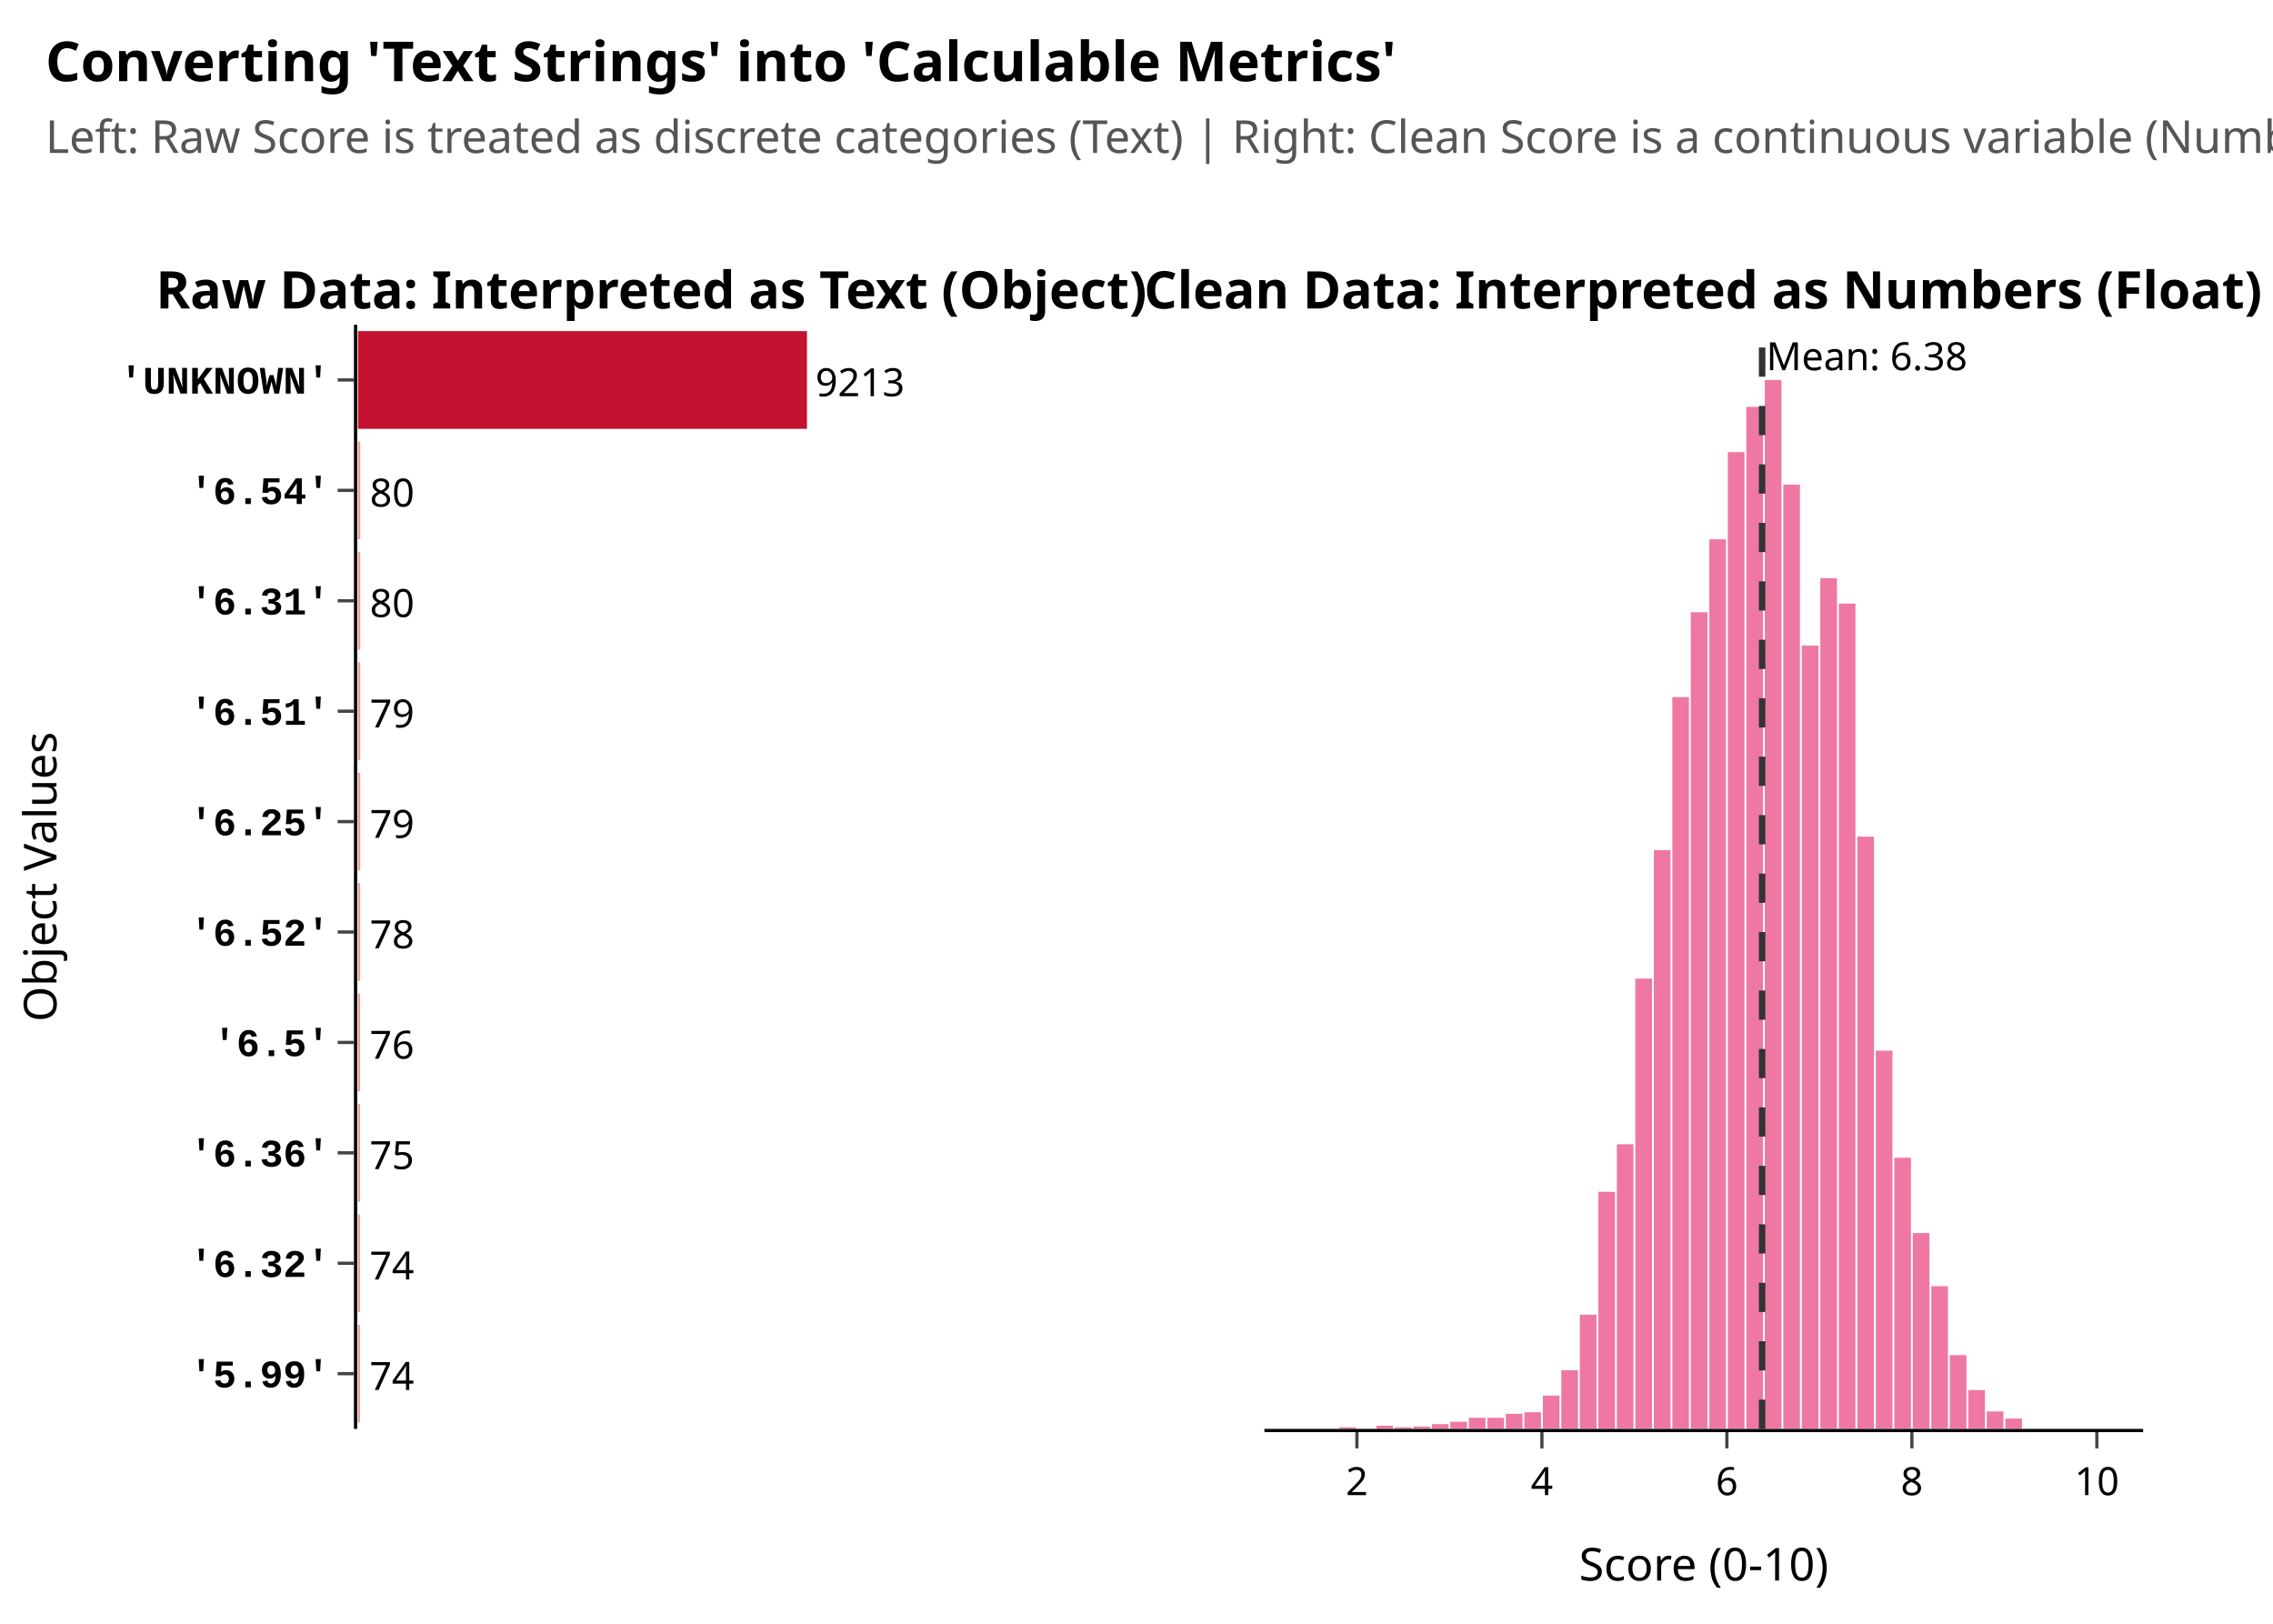
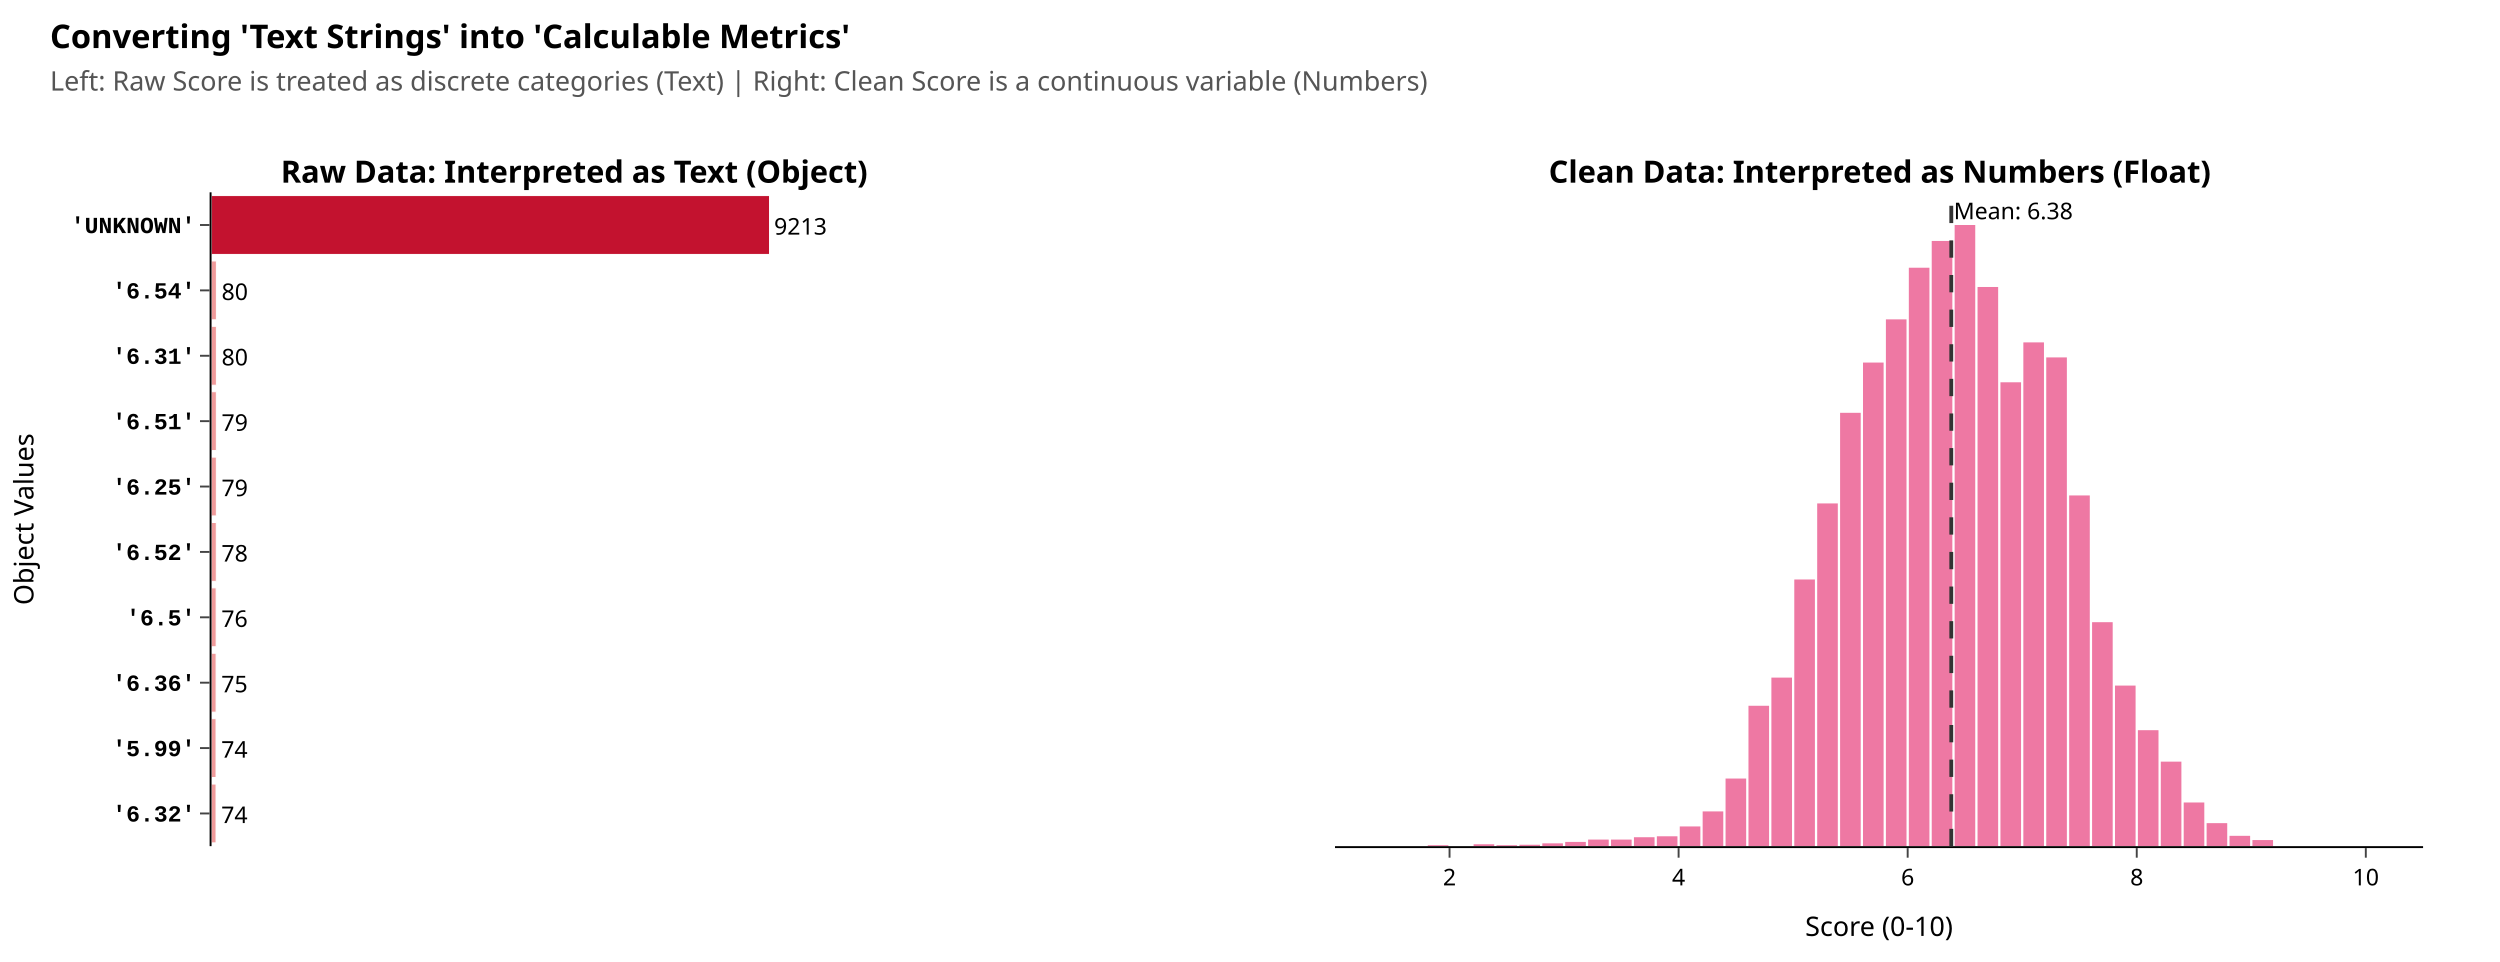
- <svg xmlns="http://www.w3.org/2000/svg" class="main-svg" width="700" height="500" style="" viewBox="0 0 700 500">
-   <rect x="0" y="0" width="700" height="500" style="fill: rgb(0, 0, 0); fill-opacity: 0;" />
-   <defs id="defs-a9e626">
+ <svg xmlns="http://www.w3.org/2000/svg" class="main-svg" width="3900" height="1500" style="" viewBox="0 0 1300 500">
+   <rect x="0" y="0" width="1300" height="500" style="fill: rgb(0, 0, 0); fill-opacity: 0;" />
+   <defs id="defs-b50115">
    <g class="clips">
-       <clipPath id="clipa9e626xyplot" class="plotclip">
-         <rect width="180.4" height="340" />
-       </clipPath>
-       <clipPath id="clipa9e626x2y2plot" class="plotclip">
-         <rect width="270.6" height="340" />
-       </clipPath>
-       <clipPath class="axesclip" id="clipa9e626x">
-         <rect x="110" y="0" width="180.4" height="500" />
-       </clipPath>
-       <clipPath class="axesclip" id="clipa9e626y">
-         <rect x="0" y="100" width="700" height="340" />
-       </clipPath>
-       <clipPath class="axesclip" id="clipa9e626xy">
-         <rect x="110" y="100" width="180.4" height="340" />
-       </clipPath>
-       <clipPath class="axesclip" id="clipa9e626y2">
-         <rect x="0" y="100" width="700" height="340" />
-       </clipPath>
-       <clipPath class="axesclip" id="clipa9e626xy2">
-         <rect x="110" y="100" width="180.4" height="340" />
-       </clipPath>
-       <clipPath class="axesclip" id="clipa9e626x2">
-         <rect x="389.4" y="0" width="270.6" height="500" />
-       </clipPath>
-       <clipPath class="axesclip" id="clipa9e626x2y">
-         <rect x="389.4" y="100" width="270.6" height="340" />
-       </clipPath>
-       <clipPath class="axesclip" id="clipa9e626x2y2">
-         <rect x="389.4" y="100" width="270.6" height="340" />
+       <clipPath id="clipb50115xyplot" class="plotclip">
+         <rect width="377.2" height="340" />
+       </clipPath>
+       <clipPath id="clipb50115x2y2plot" class="plotclip">
+         <rect width="565.8" height="340" />
+       </clipPath>
+       <clipPath class="axesclip" id="clipb50115x">
+         <rect x="110" y="0" width="377.2" height="500" />
+       </clipPath>
+       <clipPath class="axesclip" id="clipb50115y">
+         <rect x="0" y="100" width="1300" height="340" />
+       </clipPath>
+       <clipPath class="axesclip" id="clipb50115xy">
+         <rect x="110" y="100" width="377.2" height="340" />
+       </clipPath>
+       <clipPath class="axesclip" id="clipb50115y2">
+         <rect x="0" y="100" width="1300" height="340" />
+       </clipPath>
+       <clipPath class="axesclip" id="clipb50115xy2">
+         <rect x="110" y="100" width="377.2" height="340" />
+       </clipPath>
+       <clipPath class="axesclip" id="clipb50115x2">
+         <rect x="694.2" y="0" width="565.8" height="500" />
+       </clipPath>
+       <clipPath class="axesclip" id="clipb50115x2y">
+         <rect x="694.2" y="100" width="565.8" height="340" />
+       </clipPath>
+       <clipPath class="axesclip" id="clipb50115x2y2">
+         <rect x="694.2" y="100" width="565.8" height="340" />
      </clipPath>
    </g>
    <g class="gradients" />
    <g class="patterns" />
  </defs>
  <g class="bglayer">
-     <rect class="bg" x="110" y="100" width="180.4" height="340" style="fill: rgb(0, 0, 0); fill-opacity: 0; stroke-width: 0;" />
-     <rect class="bg" x="389.4" y="100" width="270.6" height="340" style="fill: rgb(0, 0, 0); fill-opacity: 0; stroke-width: 0;" />
+     <rect class="bg" x="110" y="100" width="377.2" height="340" style="fill: rgb(0, 0, 0); fill-opacity: 0; stroke-width: 0;" />
+     <rect class="bg" x="694.2" y="100" width="565.8" height="340" style="fill: rgb(0, 0, 0); fill-opacity: 0; stroke-width: 0;" />
  </g>
  <g class="layer-below">
    <g class="imagelayer" />
    <g class="shapelayer" />
  </g>
  <g class="cartesianlayer">
    <g class="subplot xy">
      <g class="layer-subplot">
        <g class="shapelayer" />
        <g class="imagelayer" />
      </g>
      <g class="minor-gridlayer">
        <g class="x" />
        <g class="y" />
      </g>
      <g class="gridlayer">
        <g class="x" />
        <g class="y" />
      </g>
      <g class="zerolinelayer" />
      <g class="layer-between">
        <g class="shapelayer" />
        <g class="imagelayer" />
      </g>
      <path class="xlines-below" />
      <path class="ylines-below" />
      <g class="overlines-below" />
      <g class="xaxislayer-below" />
      <g class="yaxislayer-below" />
      <g class="overaxes-below" />
      <g class="overplot">
-         <g class="xy" transform="translate(110,100)" clip-path="url(#clipa9e626xyplot)">
+         <g class="xy" transform="translate(110,100)" clip-path="url(#clipb50115xyplot)">
          <g class="barlayer mlayer">
            <g class="trace bars" style="opacity: 1;">
              <g class="points">
                <g class="point">
-                   <path d="M0,32.3V1.7H138.77V32.3Z" style="vector-effect: none; opacity: 1; stroke-width: 0.5px; fill: rgb(195, 18, 47); fill-opacity: 1; stroke: rgb(255, 255, 255); stroke-opacity: 1;" />
-                   <text class="bartext bartext-outside" text-anchor="middle" data-notex="1" x="0" y="0" style="font-family: Tahoma; font-size: 12px; fill: rgb(0, 0, 0); fill-opacity: 1; white-space: pre;" transform="translate(154.8716,22)">9213</text>
-                 </g>
-                 <g class="point">
-                   <path d="M0,100.3V69.7H1.2V100.3Z" style="vector-effect: none; opacity: 1; stroke-width: 0.5px; fill: rgb(239, 154, 154); fill-opacity: 1; stroke: rgb(255, 255, 255); stroke-opacity: 1;" />
-                   <text class="bartext bartext-outside" text-anchor="middle" data-notex="1" x="0" y="0" style="font-family: Tahoma; font-size: 12px; fill: rgb(0, 0, 0); fill-opacity: 1; white-space: pre;" transform="translate(10.75469,90)">80</text>
-                 </g>
-                 <g class="point">
-                   <path d="M0,66.3V35.7H1.2V66.3Z" style="vector-effect: none; opacity: 1; stroke-width: 0.5px; fill: rgb(239, 154, 154); fill-opacity: 1; stroke: rgb(255, 255, 255); stroke-opacity: 1;" />
-                   <text class="bartext bartext-outside" text-anchor="middle" data-notex="1" x="0" y="0" style="font-family: Tahoma; font-size: 12px; fill: rgb(0, 0, 0); fill-opacity: 1; white-space: pre;" transform="translate(10.75469,56)">80</text>
-                 </g>
-                 <g class="point">
-                   <path d="M0,168.3V137.7H1.19V168.3Z" style="vector-effect: none; opacity: 1; stroke-width: 0.5px; fill: rgb(239, 154, 154); fill-opacity: 1; stroke: rgb(255, 255, 255); stroke-opacity: 1;" />
-                   <text class="bartext bartext-outside" text-anchor="middle" data-notex="1" x="0" y="0" style="font-family: Tahoma; font-size: 12px; fill: rgb(0, 0, 0); fill-opacity: 1; white-space: pre;" transform="translate(10.74469,158)">79</text>
-                 </g>
-                 <g class="point">
-                   <path d="M0,134.3V103.7H1.19V134.3Z" style="vector-effect: none; opacity: 1; stroke-width: 0.5px; fill: rgb(239, 154, 154); fill-opacity: 1; stroke: rgb(255, 255, 255); stroke-opacity: 1;" />
-                   <text class="bartext bartext-outside" text-anchor="middle" data-notex="1" x="0" y="0" style="font-family: Tahoma; font-size: 12px; fill: rgb(0, 0, 0); fill-opacity: 1; white-space: pre;" transform="translate(10.74469,124)">79</text>
-                 </g>
-                 <g class="point">
-                   <path d="M0,202.3V171.7H1.17V202.3Z" style="vector-effect: none; opacity: 1; stroke-width: 0.5px; fill: rgb(239, 154, 154); fill-opacity: 1; stroke: rgb(255, 255, 255); stroke-opacity: 1;" />
-                   <text class="bartext bartext-outside" text-anchor="middle" data-notex="1" x="0" y="0" style="font-family: Tahoma; font-size: 12px; fill: rgb(0, 0, 0); fill-opacity: 1; white-space: pre;" transform="translate(10.72469,192)">78</text>
-                 </g>
-                 <g class="point">
-                   <path d="M0,236.3V205.7H1.14V236.3Z" style="vector-effect: none; opacity: 1; stroke-width: 0.5px; fill: rgb(239, 154, 154); fill-opacity: 1; stroke: rgb(255, 255, 255); stroke-opacity: 1;" />
-                   <text class="bartext bartext-outside" text-anchor="middle" data-notex="1" x="0" y="0" style="font-family: Tahoma; font-size: 12px; fill: rgb(0, 0, 0); fill-opacity: 1; white-space: pre;" transform="translate(10.69469,226)">76</text>
-                 </g>
-                 <g class="point">
-                   <path d="M0,270.3V239.7H1.13V270.3Z" style="vector-effect: none; opacity: 1; stroke-width: 0.5px; fill: rgb(239, 154, 154); fill-opacity: 1; stroke: rgb(255, 255, 255); stroke-opacity: 1;" />
-                   <text class="bartext bartext-outside" text-anchor="middle" data-notex="1" x="0" y="0" style="font-family: Tahoma; font-size: 12px; fill: rgb(0, 0, 0); fill-opacity: 1; white-space: pre;" transform="translate(10.68469,260)">75</text>
-                 </g>
-                 <g class="point">
-                   <path d="M0,338.3V307.7H1.11V338.3Z" style="vector-effect: none; opacity: 1; stroke-width: 0.5px; fill: rgb(239, 154, 154); fill-opacity: 1; stroke: rgb(255, 255, 255); stroke-opacity: 1;" />
-                   <text class="bartext bartext-outside" text-anchor="middle" data-notex="1" x="0" y="0" style="font-family: Tahoma; font-size: 12px; fill: rgb(0, 0, 0); fill-opacity: 1; white-space: pre;" transform="translate(10.66469,328)">74</text>
-                 </g>
-                 <g class="point">
-                   <path d="M0,304.3V273.7H1.11V304.3Z" style="vector-effect: none; opacity: 1; stroke-width: 0.5px; fill: rgb(239, 154, 154); fill-opacity: 1; stroke: rgb(255, 255, 255); stroke-opacity: 1;" />
-                   <text class="bartext bartext-outside" text-anchor="middle" data-notex="1" x="0" y="0" style="font-family: Tahoma; font-size: 12px; fill: rgb(0, 0, 0); fill-opacity: 1; white-space: pre;" transform="translate(10.66469,294)">74</text>
+                   <path d="M0,32.3V1.7H290.15V32.3Z" style="vector-effect: none; opacity: 1; stroke-width: 0.5px; fill: rgb(195, 18, 47); fill-opacity: 1; stroke: rgb(255, 255, 255); stroke-opacity: 1;" />
+                   <text class="bartext bartext-outside" text-anchor="middle" data-notex="1" x="0" y="0" style="font-family: Tahoma; font-size: 12px; fill: rgb(0, 0, 0); fill-opacity: 1; white-space: pre;" transform="translate(306.2516,22)">9213</text>
+                 </g>
+                 <g class="point">
+                   <path d="M0,100.3V69.7H2.52V100.3Z" style="vector-effect: none; opacity: 1; stroke-width: 0.5px; fill: rgb(239, 154, 154); fill-opacity: 1; stroke: rgb(255, 255, 255); stroke-opacity: 1;" />
+                   <text class="bartext bartext-outside" text-anchor="middle" data-notex="1" x="0" y="0" style="font-family: Tahoma; font-size: 12px; fill: rgb(0, 0, 0); fill-opacity: 1; white-space: pre;" transform="translate(12.07469,90)">80</text>
+                 </g>
+                 <g class="point">
+                   <path d="M0,66.3V35.7H2.52V66.3Z" style="vector-effect: none; opacity: 1; stroke-width: 0.5px; fill: rgb(239, 154, 154); fill-opacity: 1; stroke: rgb(255, 255, 255); stroke-opacity: 1;" />
+                   <text class="bartext bartext-outside" text-anchor="middle" data-notex="1" x="0" y="0" style="font-family: Tahoma; font-size: 12px; fill: rgb(0, 0, 0); fill-opacity: 1; white-space: pre;" transform="translate(12.07469,56)">80</text>
+                 </g>
+                 <g class="point">
+                   <path d="M0,168.3V137.7H2.49V168.3Z" style="vector-effect: none; opacity: 1; stroke-width: 0.5px; fill: rgb(239, 154, 154); fill-opacity: 1; stroke: rgb(255, 255, 255); stroke-opacity: 1;" />
+                   <text class="bartext bartext-outside" text-anchor="middle" data-notex="1" x="0" y="0" style="font-family: Tahoma; font-size: 12px; fill: rgb(0, 0, 0); fill-opacity: 1; white-space: pre;" transform="translate(12.04469,158)">79</text>
+                 </g>
+                 <g class="point">
+                   <path d="M0,134.3V103.7H2.49V134.3Z" style="vector-effect: none; opacity: 1; stroke-width: 0.5px; fill: rgb(239, 154, 154); fill-opacity: 1; stroke: rgb(255, 255, 255); stroke-opacity: 1;" />
+                   <text class="bartext bartext-outside" text-anchor="middle" data-notex="1" x="0" y="0" style="font-family: Tahoma; font-size: 12px; fill: rgb(0, 0, 0); fill-opacity: 1; white-space: pre;" transform="translate(12.04469,124)">79</text>
+                 </g>
+                 <g class="point">
+                   <path d="M0,202.3V171.7H2.46V202.3Z" style="vector-effect: none; opacity: 1; stroke-width: 0.5px; fill: rgb(239, 154, 154); fill-opacity: 1; stroke: rgb(255, 255, 255); stroke-opacity: 1;" />
+                   <text class="bartext bartext-outside" text-anchor="middle" data-notex="1" x="0" y="0" style="font-family: Tahoma; font-size: 12px; fill: rgb(0, 0, 0); fill-opacity: 1; white-space: pre;" transform="translate(12.01469,192)">78</text>
+                 </g>
+                 <g class="point">
+                   <path d="M0,236.3V205.7H2.39V236.3Z" style="vector-effect: none; opacity: 1; stroke-width: 0.5px; fill: rgb(239, 154, 154); fill-opacity: 1; stroke: rgb(255, 255, 255); stroke-opacity: 1;" />
+                   <text class="bartext bartext-outside" text-anchor="middle" data-notex="1" x="0" y="0" style="font-family: Tahoma; font-size: 12px; fill: rgb(0, 0, 0); fill-opacity: 1; white-space: pre;" transform="translate(11.94469,226)">76</text>
+                 </g>
+                 <g class="point">
+                   <path d="M0,270.3V239.7H2.36V270.3Z" style="vector-effect: none; opacity: 1; stroke-width: 0.5px; fill: rgb(239, 154, 154); fill-opacity: 1; stroke: rgb(255, 255, 255); stroke-opacity: 1;" />
+                   <text class="bartext bartext-outside" text-anchor="middle" data-notex="1" x="0" y="0" style="font-family: Tahoma; font-size: 12px; fill: rgb(0, 0, 0); fill-opacity: 1; white-space: pre;" transform="translate(11.91469,260)">75</text>
+                 </g>
+                 <g class="point">
+                   <path d="M0,338.3V307.7H2.33V338.3Z" style="vector-effect: none; opacity: 1; stroke-width: 0.5px; fill: rgb(239, 154, 154); fill-opacity: 1; stroke: rgb(255, 255, 255); stroke-opacity: 1;" />
+                   <text class="bartext bartext-outside" text-anchor="middle" data-notex="1" x="0" y="0" style="font-family: Tahoma; font-size: 12px; fill: rgb(0, 0, 0); fill-opacity: 1; white-space: pre;" transform="translate(11.88469,328)">74</text>
+                 </g>
+                 <g class="point">
+                   <path d="M0,304.3V273.7H2.33V304.3Z" style="vector-effect: none; opacity: 1; stroke-width: 0.5px; fill: rgb(239, 154, 154); fill-opacity: 1; stroke: rgb(255, 255, 255); stroke-opacity: 1;" />
+                   <text class="bartext bartext-outside" text-anchor="middle" data-notex="1" x="0" y="0" style="font-family: Tahoma; font-size: 12px; fill: rgb(0, 0, 0); fill-opacity: 1; white-space: pre;" transform="translate(11.88469,294)">74</text>
                </g>
              </g>
            </g>
          </g>
        </g>
      </g>
      <g class="zerolinelayer-above" />
      <path class="xlines-above crisp" d="M0,0" style="fill: none;" />
      <path class="ylines-above crisp" d="M109.5,100V440" style="fill: none; stroke-width: 1px; stroke: rgb(0, 0, 0); stroke-opacity: 1;" />
      <g class="overlines-above" />
      <g class="xaxislayer-above" />
      <g class="yaxislayer-above">
        <path class="ytick ticks crisp" d="M109,0h-5" transform="translate(0,423)" style="stroke: rgb(68, 68, 68); stroke-opacity: 1; stroke-width: 1px;" />
        <path class="ytick ticks crisp" d="M109,0h-5" transform="translate(0,389)" style="stroke: rgb(68, 68, 68); stroke-opacity: 1; stroke-width: 1px;" />
        <path class="ytick ticks crisp" d="M109,0h-5" transform="translate(0,355)" style="stroke: rgb(68, 68, 68); stroke-opacity: 1; stroke-width: 1px;" />
        <path class="ytick ticks crisp" d="M109,0h-5" transform="translate(0,321)" style="stroke: rgb(68, 68, 68); stroke-opacity: 1; stroke-width: 1px;" />
        <path class="ytick ticks crisp" d="M109,0h-5" transform="translate(0,287)" style="stroke: rgb(68, 68, 68); stroke-opacity: 1; stroke-width: 1px;" />
        <path class="ytick ticks crisp" d="M109,0h-5" transform="translate(0,253)" style="stroke: rgb(68, 68, 68); stroke-opacity: 1; stroke-width: 1px;" />
        <path class="ytick ticks crisp" d="M109,0h-5" transform="translate(0,219)" style="stroke: rgb(68, 68, 68); stroke-opacity: 1; stroke-width: 1px;" />
        <path class="ytick ticks crisp" d="M109,0h-5" transform="translate(0,185)" style="stroke: rgb(68, 68, 68); stroke-opacity: 1; stroke-width: 1px;" />
        <path class="ytick ticks crisp" d="M109,0h-5" transform="translate(0,151)" style="stroke: rgb(68, 68, 68); stroke-opacity: 1; stroke-width: 1px;" />
        <path class="ytick ticks crisp" d="M109,0h-5" transform="translate(0,117)" style="stroke: rgb(68, 68, 68); stroke-opacity: 1; stroke-width: 1px;" />
        <g class="ytick">
          <text text-anchor="end" x="101.6" y="4.2" transform="translate(0,423)" style="font-family: 'Courier New'; font-size: 12px; fill: rgb(0, 0, 0); fill-opacity: 1; white-space: pre;">
+             <tspan style="font-weight:bold">'6.32'</tspan>
+           </text>
+         </g>
+         <g class="ytick">
+           <text text-anchor="end" x="101.6" y="4.2" transform="translate(0,389)" style="font-family: 'Courier New'; font-size: 12px; fill: rgb(0, 0, 0); fill-opacity: 1; white-space: pre;">
            <tspan style="font-weight:bold">'5.99'</tspan>
-           </text>
-         </g>
-         <g class="ytick">
-           <text text-anchor="end" x="101.6" y="4.2" transform="translate(0,389)" style="font-family: 'Courier New'; font-size: 12px; fill: rgb(0, 0, 0); fill-opacity: 1; white-space: pre;">
-             <tspan style="font-weight:bold">'6.32'</tspan>
          </text>
        </g>
        <g class="ytick">
          <text text-anchor="end" x="101.6" y="4.2" transform="translate(0,355)" style="font-family: 'Courier New'; font-size: 12px; fill: rgb(0, 0, 0); fill-opacity: 1; white-space: pre;">
            <tspan style="font-weight:bold">'6.36'</tspan>
          </text>
        </g>
        <g class="ytick">
          <text text-anchor="end" x="101.6" y="4.2" transform="translate(0,321)" style="font-family: 'Courier New'; font-size: 12px; fill: rgb(0, 0, 0); fill-opacity: 1; white-space: pre;">
            <tspan style="font-weight:bold">'6.5'</tspan>
          </text>
        </g>
        <g class="ytick">
          <text text-anchor="end" x="101.6" y="4.2" transform="translate(0,287)" style="font-family: 'Courier New'; font-size: 12px; fill: rgb(0, 0, 0); fill-opacity: 1; white-space: pre;">
            <tspan style="font-weight:bold">'6.52'</tspan>
          </text>
        </g>
        <g class="ytick">
          <text text-anchor="end" x="101.6" y="4.2" transform="translate(0,253)" style="font-family: 'Courier New'; font-size: 12px; fill: rgb(0, 0, 0); fill-opacity: 1; white-space: pre;">
            <tspan style="font-weight:bold">'6.25'</tspan>
          </text>
        </g>
        <g class="ytick">
          <text text-anchor="end" x="101.6" y="4.2" transform="translate(0,219)" style="font-family: 'Courier New'; font-size: 12px; fill: rgb(0, 0, 0); fill-opacity: 1; white-space: pre;">
            <tspan style="font-weight:bold">'6.51'</tspan>
          </text>
        </g>
        <g class="ytick">
          <text text-anchor="end" x="101.6" y="4.2" transform="translate(0,185)" style="font-family: 'Courier New'; font-size: 12px; fill: rgb(0, 0, 0); fill-opacity: 1; white-space: pre;">
            <tspan style="font-weight:bold">'6.31'</tspan>
          </text>
        </g>
        <g class="ytick">
          <text text-anchor="end" x="101.6" y="4.2" transform="translate(0,151)" style="font-family: 'Courier New'; font-size: 12px; fill: rgb(0, 0, 0); fill-opacity: 1; white-space: pre;">
            <tspan style="font-weight:bold">'6.54'</tspan>
          </text>
        </g>
        <g class="ytick">
          <text text-anchor="end" x="101.6" y="4.2" transform="translate(0,117)" style="font-family: 'Courier New'; font-size: 12px; fill: rgb(0, 0, 0); fill-opacity: 1; white-space: pre;">
            <tspan style="font-weight:bold">'UNKNOWN'</tspan>
          </text>
        </g>
      </g>
      <g class="overaxes-above" />
    </g>
    <g class="subplot x2y2">
      <g class="layer-subplot">
        <g class="shapelayer" />
        <g class="imagelayer" />
      </g>
      <g class="minor-gridlayer">
        <g class="x2" />
        <g class="y2" />
      </g>
      <g class="gridlayer">
        <g class="x2" />
        <g class="y2" />
      </g>
      <g class="zerolinelayer" />
      <g class="layer-between">
        <g class="shapelayer" />
        <g class="imagelayer" />
      </g>
      <path class="xlines-below" />
      <path class="ylines-below" />
      <g class="overlines-below" />
      <g class="xaxislayer-below" />
      <g class="yaxislayer-below" />
      <g class="overaxes-below" />
      <g class="overplot">
-         <g class="x2y2" transform="translate(389.4,100)" clip-path="url(#clipa9e626x2y2plot)">
+         <g class="x2y2" transform="translate(694.2,100)" clip-path="url(#clipb50115x2y2plot)">
          <g class="barlayer mlayer">
            <g class="trace bars" style="opacity: 0.8;">
              <g class="points">
                <g class="point">
-                   <path d="M23.07,340V339.51H28.2V340Z" style="vector-effect: none; opacity: 1; stroke-width: 0px; fill: rgb(234, 86, 140); fill-opacity: 1;" />
+                   <path d="M48.24,340V339.51H58.96V340Z" style="vector-effect: none; opacity: 1; stroke-width: 0px; fill: rgb(234, 86, 140); fill-opacity: 1;" />
                </g>
                <g class="point">
                  <path d="M0,0Z" style="vector-effect: none; opacity: 1; stroke-width: 0px; fill: rgb(234, 86, 140); fill-opacity: 1;" />
                </g>
                <g class="point">
-                   <path d="M34.47,340V339.02H39.59V340Z" style="vector-effect: none; opacity: 1; stroke-width: 0px; fill: rgb(234, 86, 140); fill-opacity: 1;" />
-                 </g>
-                 <g class="point">
-                   <path d="M40.16,340V339.51H45.29V340Z" style="vector-effect: none; opacity: 1; stroke-width: 0px; fill: rgb(234, 86, 140); fill-opacity: 1;" />
-                 </g>
-                 <g class="point">
-                   <path d="M45.86,340V339.27H50.99V340Z" style="vector-effect: none; opacity: 1; stroke-width: 0px; fill: rgb(234, 86, 140); fill-opacity: 1;" />
-                 </g>
-                 <g class="point">
-                   <path d="M51.56,340V338.54H56.68V340Z" style="vector-effect: none; opacity: 1; stroke-width: 0px; fill: rgb(234, 86, 140); fill-opacity: 1;" />
-                 </g>
-                 <g class="point">
-                   <path d="M57.25,340V337.8H62.38V340Z" style="vector-effect: none; opacity: 1; stroke-width: 0px; fill: rgb(234, 86, 140); fill-opacity: 1;" />
-                 </g>
-                 <g class="point">
-                   <path d="M62.95,340V336.58H68.08V340Z" style="vector-effect: none; opacity: 1; stroke-width: 0px; fill: rgb(234, 86, 140); fill-opacity: 1;" />
-                 </g>
-                 <g class="point">
-                   <path d="M68.65,340V336.58H73.77V340Z" style="vector-effect: none; opacity: 1; stroke-width: 0px; fill: rgb(234, 86, 140); fill-opacity: 1;" />
-                 </g>
-                 <g class="point">
-                   <path d="M74.34,340V335.36H79.47V340Z" style="vector-effect: none; opacity: 1; stroke-width: 0px; fill: rgb(234, 86, 140); fill-opacity: 1;" />
-                 </g>
-                 <g class="point">
-                   <path d="M80.04,340V334.87H85.17V340Z" style="vector-effect: none; opacity: 1; stroke-width: 0px; fill: rgb(234, 86, 140); fill-opacity: 1;" />
-                 </g>
-                 <g class="point">
-                   <path d="M85.74,340V329.75H90.86V340Z" style="vector-effect: none; opacity: 1; stroke-width: 0px; fill: rgb(234, 86, 140); fill-opacity: 1;" />
-                 </g>
-                 <g class="point">
-                   <path d="M91.43,340V321.93H96.56V340Z" style="vector-effect: none; opacity: 1; stroke-width: 0px; fill: rgb(234, 86, 140); fill-opacity: 1;" />
-                 </g>
-                 <g class="point">
-                   <path d="M97.13,340V304.84H102.26V340Z" style="vector-effect: none; opacity: 1; stroke-width: 0px; fill: rgb(234, 86, 140); fill-opacity: 1;" />
-                 </g>
-                 <g class="point">
-                   <path d="M102.83,340V267H107.96V340Z" style="vector-effect: none; opacity: 1; stroke-width: 0px; fill: rgb(234, 86, 140); fill-opacity: 1;" />
-                 </g>
-                 <g class="point">
-                   <path d="M108.52,340V252.35H113.65V340Z" style="vector-effect: none; opacity: 1; stroke-width: 0px; fill: rgb(234, 86, 140); fill-opacity: 1;" />
-                 </g>
-                 <g class="point">
-                   <path d="M114.22,340V201.33H119.35V340Z" style="vector-effect: none; opacity: 1; stroke-width: 0px; fill: rgb(234, 86, 140); fill-opacity: 1;" />
-                 </g>
-                 <g class="point">
-                   <path d="M119.92,340V161.78H125.05V340Z" style="vector-effect: none; opacity: 1; stroke-width: 0px; fill: rgb(234, 86, 140); fill-opacity: 1;" />
-                 </g>
-                 <g class="point">
-                   <path d="M125.62,340V114.66H130.74V340Z" style="vector-effect: none; opacity: 1; stroke-width: 0px; fill: rgb(234, 86, 140); fill-opacity: 1;" />
-                 </g>
-                 <g class="point">
-                   <path d="M131.31,340V88.53H136.44V340Z" style="vector-effect: none; opacity: 1; stroke-width: 0px; fill: rgb(234, 86, 140); fill-opacity: 1;" />
-                 </g>
-                 <g class="point">
-                   <path d="M137.01,340V66.07H142.14V340Z" style="vector-effect: none; opacity: 1; stroke-width: 0px; fill: rgb(234, 86, 140); fill-opacity: 1;" />
-                 </g>
-                 <g class="point">
-                   <path d="M142.71,340V39.22H147.83V340Z" style="vector-effect: none; opacity: 1; stroke-width: 0px; fill: rgb(234, 86, 140); fill-opacity: 1;" />
-                 </g>
-                 <g class="point">
-                   <path d="M148.4,340V25.3H153.53V340Z" style="vector-effect: none; opacity: 1; stroke-width: 0px; fill: rgb(234, 86, 140); fill-opacity: 1;" />
-                 </g>
-                 <g class="point">
-                   <path d="M154.1,340V17H159.23V340Z" style="vector-effect: none; opacity: 1; stroke-width: 0px; fill: rgb(234, 86, 140); fill-opacity: 1;" />
-                 </g>
-                 <g class="point">
-                   <path d="M159.8,340V49.23H164.92V340Z" style="vector-effect: none; opacity: 1; stroke-width: 0px; fill: rgb(234, 86, 140); fill-opacity: 1;" />
-                 </g>
-                 <g class="point">
-                   <path d="M165.49,340V98.79H170.62V340Z" style="vector-effect: none; opacity: 1; stroke-width: 0px; fill: rgb(234, 86, 140); fill-opacity: 1;" />
-                 </g>
-                 <g class="point">
-                   <path d="M171.19,340V78.04H176.32V340Z" style="vector-effect: none; opacity: 1; stroke-width: 0px; fill: rgb(234, 86, 140); fill-opacity: 1;" />
-                 </g>
-                 <g class="point">
-                   <path d="M176.89,340V85.85H182.01V340Z" style="vector-effect: none; opacity: 1; stroke-width: 0px; fill: rgb(234, 86, 140); fill-opacity: 1;" />
-                 </g>
-                 <g class="point">
-                   <path d="M182.58,340V157.63H187.71V340Z" style="vector-effect: none; opacity: 1; stroke-width: 0px; fill: rgb(234, 86, 140); fill-opacity: 1;" />
-                 </g>
-                 <g class="point">
-                   <path d="M188.28,340V223.54H193.41V340Z" style="vector-effect: none; opacity: 1; stroke-width: 0px; fill: rgb(234, 86, 140); fill-opacity: 1;" />
-                 </g>
-                 <g class="point">
-                   <path d="M193.98,340V256.5H199.1V340Z" style="vector-effect: none; opacity: 1; stroke-width: 0px; fill: rgb(234, 86, 140); fill-opacity: 1;" />
-                 </g>
-                 <g class="point">
-                   <path d="M199.67,340V279.7H204.8V340Z" style="vector-effect: none; opacity: 1; stroke-width: 0px; fill: rgb(234, 86, 140); fill-opacity: 1;" />
-                 </g>
-                 <g class="point">
-                   <path d="M205.37,340V296.05H210.5V340Z" style="vector-effect: none; opacity: 1; stroke-width: 0px; fill: rgb(234, 86, 140); fill-opacity: 1;" />
-                 </g>
-                 <g class="point">
-                   <path d="M211.07,340V317.29H216.2V340Z" style="vector-effect: none; opacity: 1; stroke-width: 0px; fill: rgb(234, 86, 140); fill-opacity: 1;" />
-                 </g>
-                 <g class="point">
-                   <path d="M216.76,340V328.04H221.89V340Z" style="vector-effect: none; opacity: 1; stroke-width: 0px; fill: rgb(234, 86, 140); fill-opacity: 1;" />
-                 </g>
-                 <g class="point">
-                   <path d="M222.46,340V334.63H227.59V340Z" style="vector-effect: none; opacity: 1; stroke-width: 0px; fill: rgb(234, 86, 140); fill-opacity: 1;" />
-                 </g>
-                 <g class="point">
-                   <path d="M228.16,340V336.83H233.29V340Z" style="vector-effect: none; opacity: 1; stroke-width: 0px; fill: rgb(234, 86, 140); fill-opacity: 1;" />
+                   <path d="M72.07,340V339.02H82.79V340Z" style="vector-effect: none; opacity: 1; stroke-width: 0px; fill: rgb(234, 86, 140); fill-opacity: 1;" />
+                 </g>
+                 <g class="point">
+                   <path d="M83.98,340V339.51H94.7V340Z" style="vector-effect: none; opacity: 1; stroke-width: 0px; fill: rgb(234, 86, 140); fill-opacity: 1;" />
+                 </g>
+                 <g class="point">
+                   <path d="M95.89,340V339.27H106.61V340Z" style="vector-effect: none; opacity: 1; stroke-width: 0px; fill: rgb(234, 86, 140); fill-opacity: 1;" />
+                 </g>
+                 <g class="point">
+                   <path d="M107.8,340V338.54H118.52V340Z" style="vector-effect: none; opacity: 1; stroke-width: 0px; fill: rgb(234, 86, 140); fill-opacity: 1;" />
+                 </g>
+                 <g class="point">
+                   <path d="M119.71,340V337.8H130.43V340Z" style="vector-effect: none; opacity: 1; stroke-width: 0px; fill: rgb(234, 86, 140); fill-opacity: 1;" />
+                 </g>
+                 <g class="point">
+                   <path d="M131.62,340V336.58H142.34V340Z" style="vector-effect: none; opacity: 1; stroke-width: 0px; fill: rgb(234, 86, 140); fill-opacity: 1;" />
+                 </g>
+                 <g class="point">
+                   <path d="M143.53,340V336.58H154.25V340Z" style="vector-effect: none; opacity: 1; stroke-width: 0px; fill: rgb(234, 86, 140); fill-opacity: 1;" />
+                 </g>
+                 <g class="point">
+                   <path d="M155.45,340V335.36H166.17V340Z" style="vector-effect: none; opacity: 1; stroke-width: 0px; fill: rgb(234, 86, 140); fill-opacity: 1;" />
+                 </g>
+                 <g class="point">
+                   <path d="M167.36,340V334.87H178.08V340Z" style="vector-effect: none; opacity: 1; stroke-width: 0px; fill: rgb(234, 86, 140); fill-opacity: 1;" />
+                 </g>
+                 <g class="point">
+                   <path d="M179.27,340V329.75H189.99V340Z" style="vector-effect: none; opacity: 1; stroke-width: 0px; fill: rgb(234, 86, 140); fill-opacity: 1;" />
+                 </g>
+                 <g class="point">
+                   <path d="M191.18,340V321.93H201.9V340Z" style="vector-effect: none; opacity: 1; stroke-width: 0px; fill: rgb(234, 86, 140); fill-opacity: 1;" />
+                 </g>
+                 <g class="point">
+                   <path d="M203.09,340V304.84H213.81V340Z" style="vector-effect: none; opacity: 1; stroke-width: 0px; fill: rgb(234, 86, 140); fill-opacity: 1;" />
+                 </g>
+                 <g class="point">
+                   <path d="M215,340V267H225.72V340Z" style="vector-effect: none; opacity: 1; stroke-width: 0px; fill: rgb(234, 86, 140); fill-opacity: 1;" />
+                 </g>
+                 <g class="point">
+                   <path d="M226.92,340V252.35H237.64V340Z" style="vector-effect: none; opacity: 1; stroke-width: 0px; fill: rgb(234, 86, 140); fill-opacity: 1;" />
+                 </g>
+                 <g class="point">
+                   <path d="M238.83,340V201.33H249.55V340Z" style="vector-effect: none; opacity: 1; stroke-width: 0px; fill: rgb(234, 86, 140); fill-opacity: 1;" />
+                 </g>
+                 <g class="point">
+                   <path d="M250.74,340V161.78H261.46V340Z" style="vector-effect: none; opacity: 1; stroke-width: 0px; fill: rgb(234, 86, 140); fill-opacity: 1;" />
+                 </g>
+                 <g class="point">
+                   <path d="M262.65,340V114.66H273.37V340Z" style="vector-effect: none; opacity: 1; stroke-width: 0px; fill: rgb(234, 86, 140); fill-opacity: 1;" />
+                 </g>
+                 <g class="point">
+                   <path d="M274.56,340V88.53H285.28V340Z" style="vector-effect: none; opacity: 1; stroke-width: 0px; fill: rgb(234, 86, 140); fill-opacity: 1;" />
+                 </g>
+                 <g class="point">
+                   <path d="M286.47,340V66.07H297.19V340Z" style="vector-effect: none; opacity: 1; stroke-width: 0px; fill: rgb(234, 86, 140); fill-opacity: 1;" />
+                 </g>
+                 <g class="point">
+                   <path d="M298.39,340V39.22H309.11V340Z" style="vector-effect: none; opacity: 1; stroke-width: 0px; fill: rgb(234, 86, 140); fill-opacity: 1;" />
+                 </g>
+                 <g class="point">
+                   <path d="M310.3,340V25.3H321.02V340Z" style="vector-effect: none; opacity: 1; stroke-width: 0px; fill: rgb(234, 86, 140); fill-opacity: 1;" />
+                 </g>
+                 <g class="point">
+                   <path d="M322.21,340V17H332.93V340Z" style="vector-effect: none; opacity: 1; stroke-width: 0px; fill: rgb(234, 86, 140); fill-opacity: 1;" />
+                 </g>
+                 <g class="point">
+                   <path d="M334.12,340V49.23H344.84V340Z" style="vector-effect: none; opacity: 1; stroke-width: 0px; fill: rgb(234, 86, 140); fill-opacity: 1;" />
+                 </g>
+                 <g class="point">
+                   <path d="M346.03,340V98.79H356.75V340Z" style="vector-effect: none; opacity: 1; stroke-width: 0px; fill: rgb(234, 86, 140); fill-opacity: 1;" />
+                 </g>
+                 <g class="point">
+                   <path d="M357.94,340V78.04H368.66V340Z" style="vector-effect: none; opacity: 1; stroke-width: 0px; fill: rgb(234, 86, 140); fill-opacity: 1;" />
+                 </g>
+                 <g class="point">
+                   <path d="M369.85,340V85.85H380.57V340Z" style="vector-effect: none; opacity: 1; stroke-width: 0px; fill: rgb(234, 86, 140); fill-opacity: 1;" />
+                 </g>
+                 <g class="point">
+                   <path d="M381.77,340V157.63H392.49V340Z" style="vector-effect: none; opacity: 1; stroke-width: 0px; fill: rgb(234, 86, 140); fill-opacity: 1;" />
+                 </g>
+                 <g class="point">
+                   <path d="M393.68,340V223.54H404.4V340Z" style="vector-effect: none; opacity: 1; stroke-width: 0px; fill: rgb(234, 86, 140); fill-opacity: 1;" />
+                 </g>
+                 <g class="point">
+                   <path d="M405.59,340V256.5H416.31V340Z" style="vector-effect: none; opacity: 1; stroke-width: 0px; fill: rgb(234, 86, 140); fill-opacity: 1;" />
+                 </g>
+                 <g class="point">
+                   <path d="M417.5,340V279.7H428.22V340Z" style="vector-effect: none; opacity: 1; stroke-width: 0px; fill: rgb(234, 86, 140); fill-opacity: 1;" />
+                 </g>
+                 <g class="point">
+                   <path d="M429.41,340V296.05H440.13V340Z" style="vector-effect: none; opacity: 1; stroke-width: 0px; fill: rgb(234, 86, 140); fill-opacity: 1;" />
+                 </g>
+                 <g class="point">
+                   <path d="M441.32,340V317.29H452.04V340Z" style="vector-effect: none; opacity: 1; stroke-width: 0px; fill: rgb(234, 86, 140); fill-opacity: 1;" />
+                 </g>
+                 <g class="point">
+                   <path d="M453.24,340V328.04H463.96V340Z" style="vector-effect: none; opacity: 1; stroke-width: 0px; fill: rgb(234, 86, 140); fill-opacity: 1;" />
+                 </g>
+                 <g class="point">
+                   <path d="M465.15,340V334.63H475.87V340Z" style="vector-effect: none; opacity: 1; stroke-width: 0px; fill: rgb(234, 86, 140); fill-opacity: 1;" />
+                 </g>
+                 <g class="point">
+                   <path d="M477.06,340V336.83H487.78V340Z" style="vector-effect: none; opacity: 1; stroke-width: 0px; fill: rgb(234, 86, 140); fill-opacity: 1;" />
                </g>
              </g>
            </g>
          </g>
        </g>
      </g>
      <g class="zerolinelayer-above" />
-       <path class="xlines-above crisp" d="M389.4,440.5H660" style="fill: none; stroke-width: 1px; stroke: rgb(0, 0, 0); stroke-opacity: 1;" />
+       <path class="xlines-above crisp" d="M694.2,440.5H1260" style="fill: none; stroke-width: 1px; stroke: rgb(0, 0, 0); stroke-opacity: 1;" />
      <path class="ylines-above crisp" d="M0,0" style="fill: none;" />
      <g class="overlines-above" />
      <g class="xaxislayer-above">
-         <path class="x2tick ticks crisp" d="M0,441v5" transform="translate(417.88,0)" style="stroke: rgb(68, 68, 68); stroke-opacity: 1; stroke-width: 1px;" />
-         <path class="x2tick ticks crisp" d="M0,441v5" transform="translate(474.85,0)" style="stroke: rgb(68, 68, 68); stroke-opacity: 1; stroke-width: 1px;" />
-         <path class="x2tick ticks crisp" d="M0,441v5" transform="translate(531.82,0)" style="stroke: rgb(68, 68, 68); stroke-opacity: 1; stroke-width: 1px;" />
-         <path class="x2tick ticks crisp" d="M0,441v5" transform="translate(588.79,0)" style="stroke: rgb(68, 68, 68); stroke-opacity: 1; stroke-width: 1px;" />
-         <path class="x2tick ticks crisp" d="M0,441v5" transform="translate(645.76,0)" style="stroke: rgb(68, 68, 68); stroke-opacity: 1; stroke-width: 1px;" />
+         <path class="x2tick ticks crisp" d="M0,441v5" transform="translate(753.76,0)" style="stroke: rgb(68, 68, 68); stroke-opacity: 1; stroke-width: 1px;" />
+         <path class="x2tick ticks crisp" d="M0,441v5" transform="translate(872.87,0)" style="stroke: rgb(68, 68, 68); stroke-opacity: 1; stroke-width: 1px;" />
+         <path class="x2tick ticks crisp" d="M0,441v5" transform="translate(991.99,0)" style="stroke: rgb(68, 68, 68); stroke-opacity: 1; stroke-width: 1px;" />
+         <path class="x2tick ticks crisp" d="M0,441v5" transform="translate(1111.11,0)" style="stroke: rgb(68, 68, 68); stroke-opacity: 1; stroke-width: 1px;" />
+         <path class="x2tick ticks crisp" d="M0,441v5" transform="translate(1230.22,0)" style="stroke: rgb(68, 68, 68); stroke-opacity: 1; stroke-width: 1px;" />
        <g class="x2tick">
-           <text text-anchor="middle" x="0" y="460.4" transform="translate(417.88,0)" style="font-family: Tahoma; font-size: 12px; fill: rgb(0, 0, 0); fill-opacity: 1; white-space: pre;">2</text>
+           <text text-anchor="middle" x="0" y="460.4" transform="translate(753.76,0)" style="font-family: Tahoma; font-size: 12px; fill: rgb(0, 0, 0); fill-opacity: 1; white-space: pre;">2</text>
        </g>
        <g class="x2tick">
-           <text text-anchor="middle" x="0" y="460.4" style="font-family: Tahoma; font-size: 12px; fill: rgb(0, 0, 0); fill-opacity: 1; white-space: pre;" transform="translate(474.85,0)">4</text>
+           <text text-anchor="middle" x="0" y="460.4" style="font-family: Tahoma; font-size: 12px; fill: rgb(0, 0, 0); fill-opacity: 1; white-space: pre;" transform="translate(872.87,0)">4</text>
        </g>
        <g class="x2tick">
-           <text text-anchor="middle" x="0" y="460.4" style="font-family: Tahoma; font-size: 12px; fill: rgb(0, 0, 0); fill-opacity: 1; white-space: pre;" transform="translate(531.82,0)">6</text>
+           <text text-anchor="middle" x="0" y="460.4" style="font-family: Tahoma; font-size: 12px; fill: rgb(0, 0, 0); fill-opacity: 1; white-space: pre;" transform="translate(991.99,0)">6</text>
        </g>
        <g class="x2tick">
-           <text text-anchor="middle" x="0" y="460.4" style="font-family: Tahoma; font-size: 12px; fill: rgb(0, 0, 0); fill-opacity: 1; white-space: pre;" transform="translate(588.79,0)">8</text>
+           <text text-anchor="middle" x="0" y="460.4" style="font-family: Tahoma; font-size: 12px; fill: rgb(0, 0, 0); fill-opacity: 1; white-space: pre;" transform="translate(1111.11,0)">8</text>
        </g>
        <g class="x2tick">
-           <text text-anchor="middle" x="0" y="460.4" style="font-family: Tahoma; font-size: 12px; fill: rgb(0, 0, 0); fill-opacity: 1; white-space: pre;" transform="translate(645.76,0)">10</text>
+           <text text-anchor="middle" x="0" y="460.4" style="font-family: Tahoma; font-size: 12px; fill: rgb(0, 0, 0); fill-opacity: 1; white-space: pre;" transform="translate(1230.22,0)">10</text>
        </g>
      </g>
      <g class="yaxislayer-above" />
      <g class="overaxes-above" />
    </g>
  </g>
  <g class="polarlayer" />
  <g class="smithlayer" />
  <g class="ternarylayer" />
  <g class="geolayer" />
  <g class="funnelarealayer" />
  <g class="pielayer" />
  <g class="iciclelayer" />
  <g class="treemaplayer" />
  <g class="sunburstlayer" />
  <g class="glimages" />
-   <defs id="topdefs-a9e626">
+   <defs id="topdefs-b50115">
    <g class="clips" />
  </defs>
  <g class="layer-above">
    <g class="imagelayer" />
    <g class="shapelayer">
-       <g class="shape-group" data-index="0" clip-path="url(#clipa9e626x2)">
-         <path data-index="0" fill-rule="evenodd" d="M542.67,440L542.67,100" style="opacity: 1; stroke: rgb(51, 51, 51); stroke-opacity: 1; fill: rgb(0, 0, 0); fill-opacity: 0; stroke-dasharray: 9px, 9px; stroke-width: 2px;" />
+       <g class="shape-group" data-index="0" clip-path="url(#clipb50115x2)">
+         <path data-index="0" fill-rule="evenodd" d="M1014.67,440L1014.67,100" style="opacity: 1; stroke: rgb(51, 51, 51); stroke-opacity: 1; fill: rgb(0, 0, 0); fill-opacity: 0; stroke-dasharray: 9px, 9px; stroke-width: 2px;" />
      </g>
    </g>
  </g>
  <g class="infolayer">
    <g class="g-gtitle">
-       <text class="gtitle" x="14" y="25" text-anchor="start" dy="0.7em" style="opacity: 1; font-family: Tahoma; font-size: 17px; fill: rgb(0, 0, 0); fill-opacity: 1; white-space: pre;">
-         <tspan class="line" dy="0em" x="14" y="25">
+       <text class="gtitle" x="26" y="25" text-anchor="start" dy="0.7em" style="opacity: 1; font-family: Tahoma; font-size: 17px; fill: rgb(0, 0, 0); fill-opacity: 1; white-space: pre;">
+         <tspan class="line" dy="0em" x="26" y="25">
          <tspan style="font-weight:bold">Converting 'Text Strings' into 'Calculable Metrics'</tspan>
        </tspan>
-         <tspan class="line" dy="1.3em" x="14" y="25">
+         <tspan class="line" dy="1.3em" x="26" y="25">
          <tspan style="font-size:14px; fill:#555555">Left: Raw Score is treated as discrete categories (Text) | Right: Clean Score is a continuous variable (Numbers)</tspan>
        </tspan>
      </text>
    </g>
    <g class="g-x2title">
-       <text class="x2title" x="524.7" y="486.7" text-anchor="middle" style="opacity: 1; font-family: Tahoma; font-size: 14px; fill: rgb(0, 0, 0); fill-opacity: 1; white-space: pre;">Score (0-10)</text>
+       <text class="x2title" x="977.1" y="486.7" text-anchor="middle" style="opacity: 1; font-family: Tahoma; font-size: 14px; fill: rgb(0, 0, 0); fill-opacity: 1; white-space: pre;">Score (0-10)</text>
    </g>
    <g class="g-ytitle">
      <text class="ytitle" transform="rotate(-90,17.38711,270)" x="17.387" y="270" text-anchor="middle" style="opacity: 1; font-family: Tahoma; font-size: 14px; fill: rgb(0, 0, 0); fill-opacity: 1; white-space: pre;">Object Values</text>
    </g>
    <g class="annotation" data-index="0" style="opacity: 1;">
-       <g class="annotation-text-g" transform="rotate(0,200.2,88.5)">
-         <g class="cursor-pointer" transform="translate(40,77)">
+       <g class="annotation-text-g" transform="rotate(0,298.6,88.5)">
+         <g class="cursor-pointer" transform="translate(138,77)">
          <rect class="bg" x="0.5" y="0.5" width="320" height="22" style="stroke-width: 1px; stroke: rgb(0, 0, 0); stroke-opacity: 0; fill: rgb(0, 0, 0); fill-opacity: 0;" />
          <text class="annotation-text" text-anchor="middle" x="160.586" y="18" style="font-family: Tahoma; font-size: 16px; fill: rgb(0, 0, 0); fill-opacity: 1; white-space: pre;">
            <tspan style="font-weight:bold">Raw Data: Interpreted as Text (Object)</tspan>
          </text>
        </g>
      </g>
    </g>
    <g class="annotation" data-index="1" style="opacity: 1;">
-       <g class="annotation-text-g" transform="rotate(0,524.7,88.5)">
-         <g class="cursor-pointer" transform="translate(347,77)">
+       <g class="annotation-text-g" transform="rotate(0,977.1,88.5)">
+         <g class="cursor-pointer" transform="translate(800,77)">
          <rect class="bg" x="0.5" y="0.5" width="354" height="22" style="stroke-width: 1px; stroke: rgb(0, 0, 0); stroke-opacity: 0; fill: rgb(0, 0, 0); fill-opacity: 0;" />
          <text class="annotation-text" text-anchor="middle" x="177.484" y="18" style="font-family: Tahoma; font-size: 16px; fill: rgb(0, 0, 0); fill-opacity: 1; white-space: pre;">
            <tspan style="font-weight:bold">Clean Data: Interpreted as Numbers (Float)</tspan>
          </text>
        </g>
      </g>
    </g>
    <g class="annotation" data-index="2" style="opacity: 1;">
-       <g class="annotation-text-g" transform="rotate(0,574.67,109)">
-         <g class="cursor-pointer" transform="translate(543,100)">
+       <g class="annotation-text-g" transform="rotate(0,1046.67,109)">
+         <g class="cursor-pointer" transform="translate(1015,100)">
          <rect class="bg" x="0.5" y="0.5" width="63" height="17" style="stroke-width: 1px; stroke: rgb(0, 0, 0); stroke-opacity: 0; fill: rgb(0, 0, 0); fill-opacity: 0;" />
          <text class="annotation-text" text-anchor="middle" x="31.922" y="14" style="font-family: Tahoma; font-size: 12px; fill: rgb(0, 0, 0); fill-opacity: 1; white-space: pre;">Mean: 6.38</text>
        </g>
      </g>
    </g>
  </g>
</svg>
